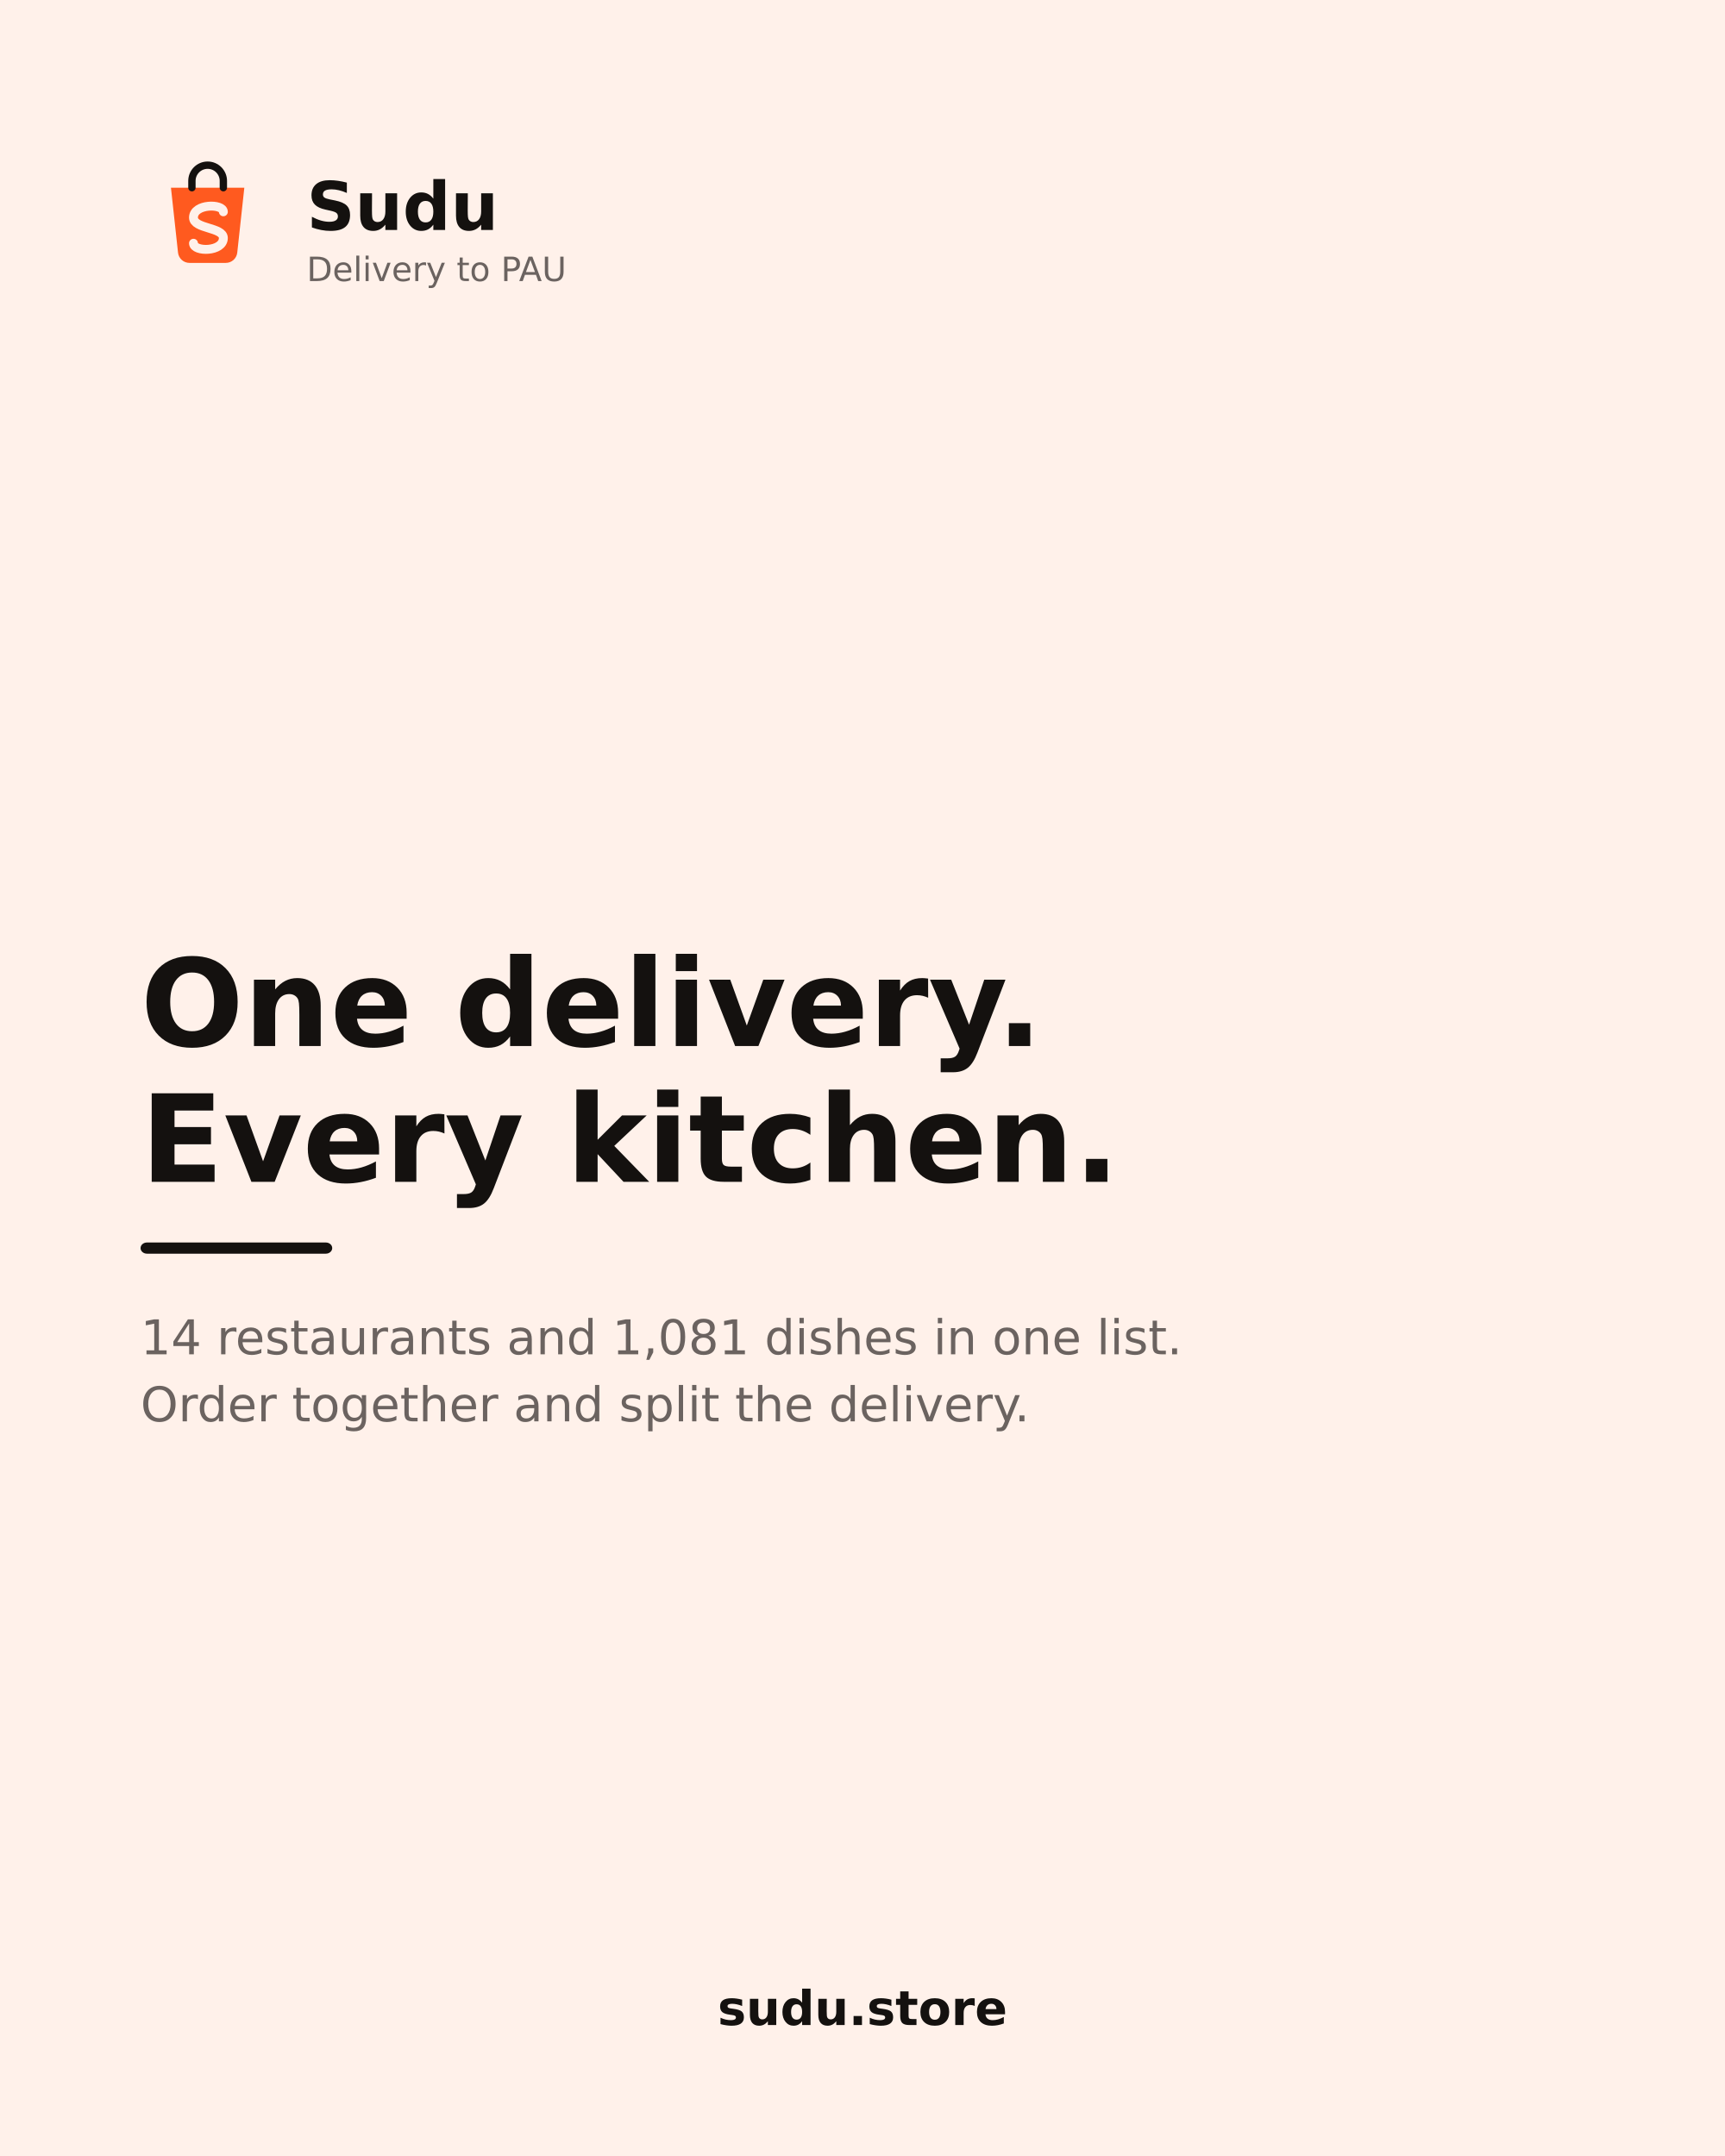
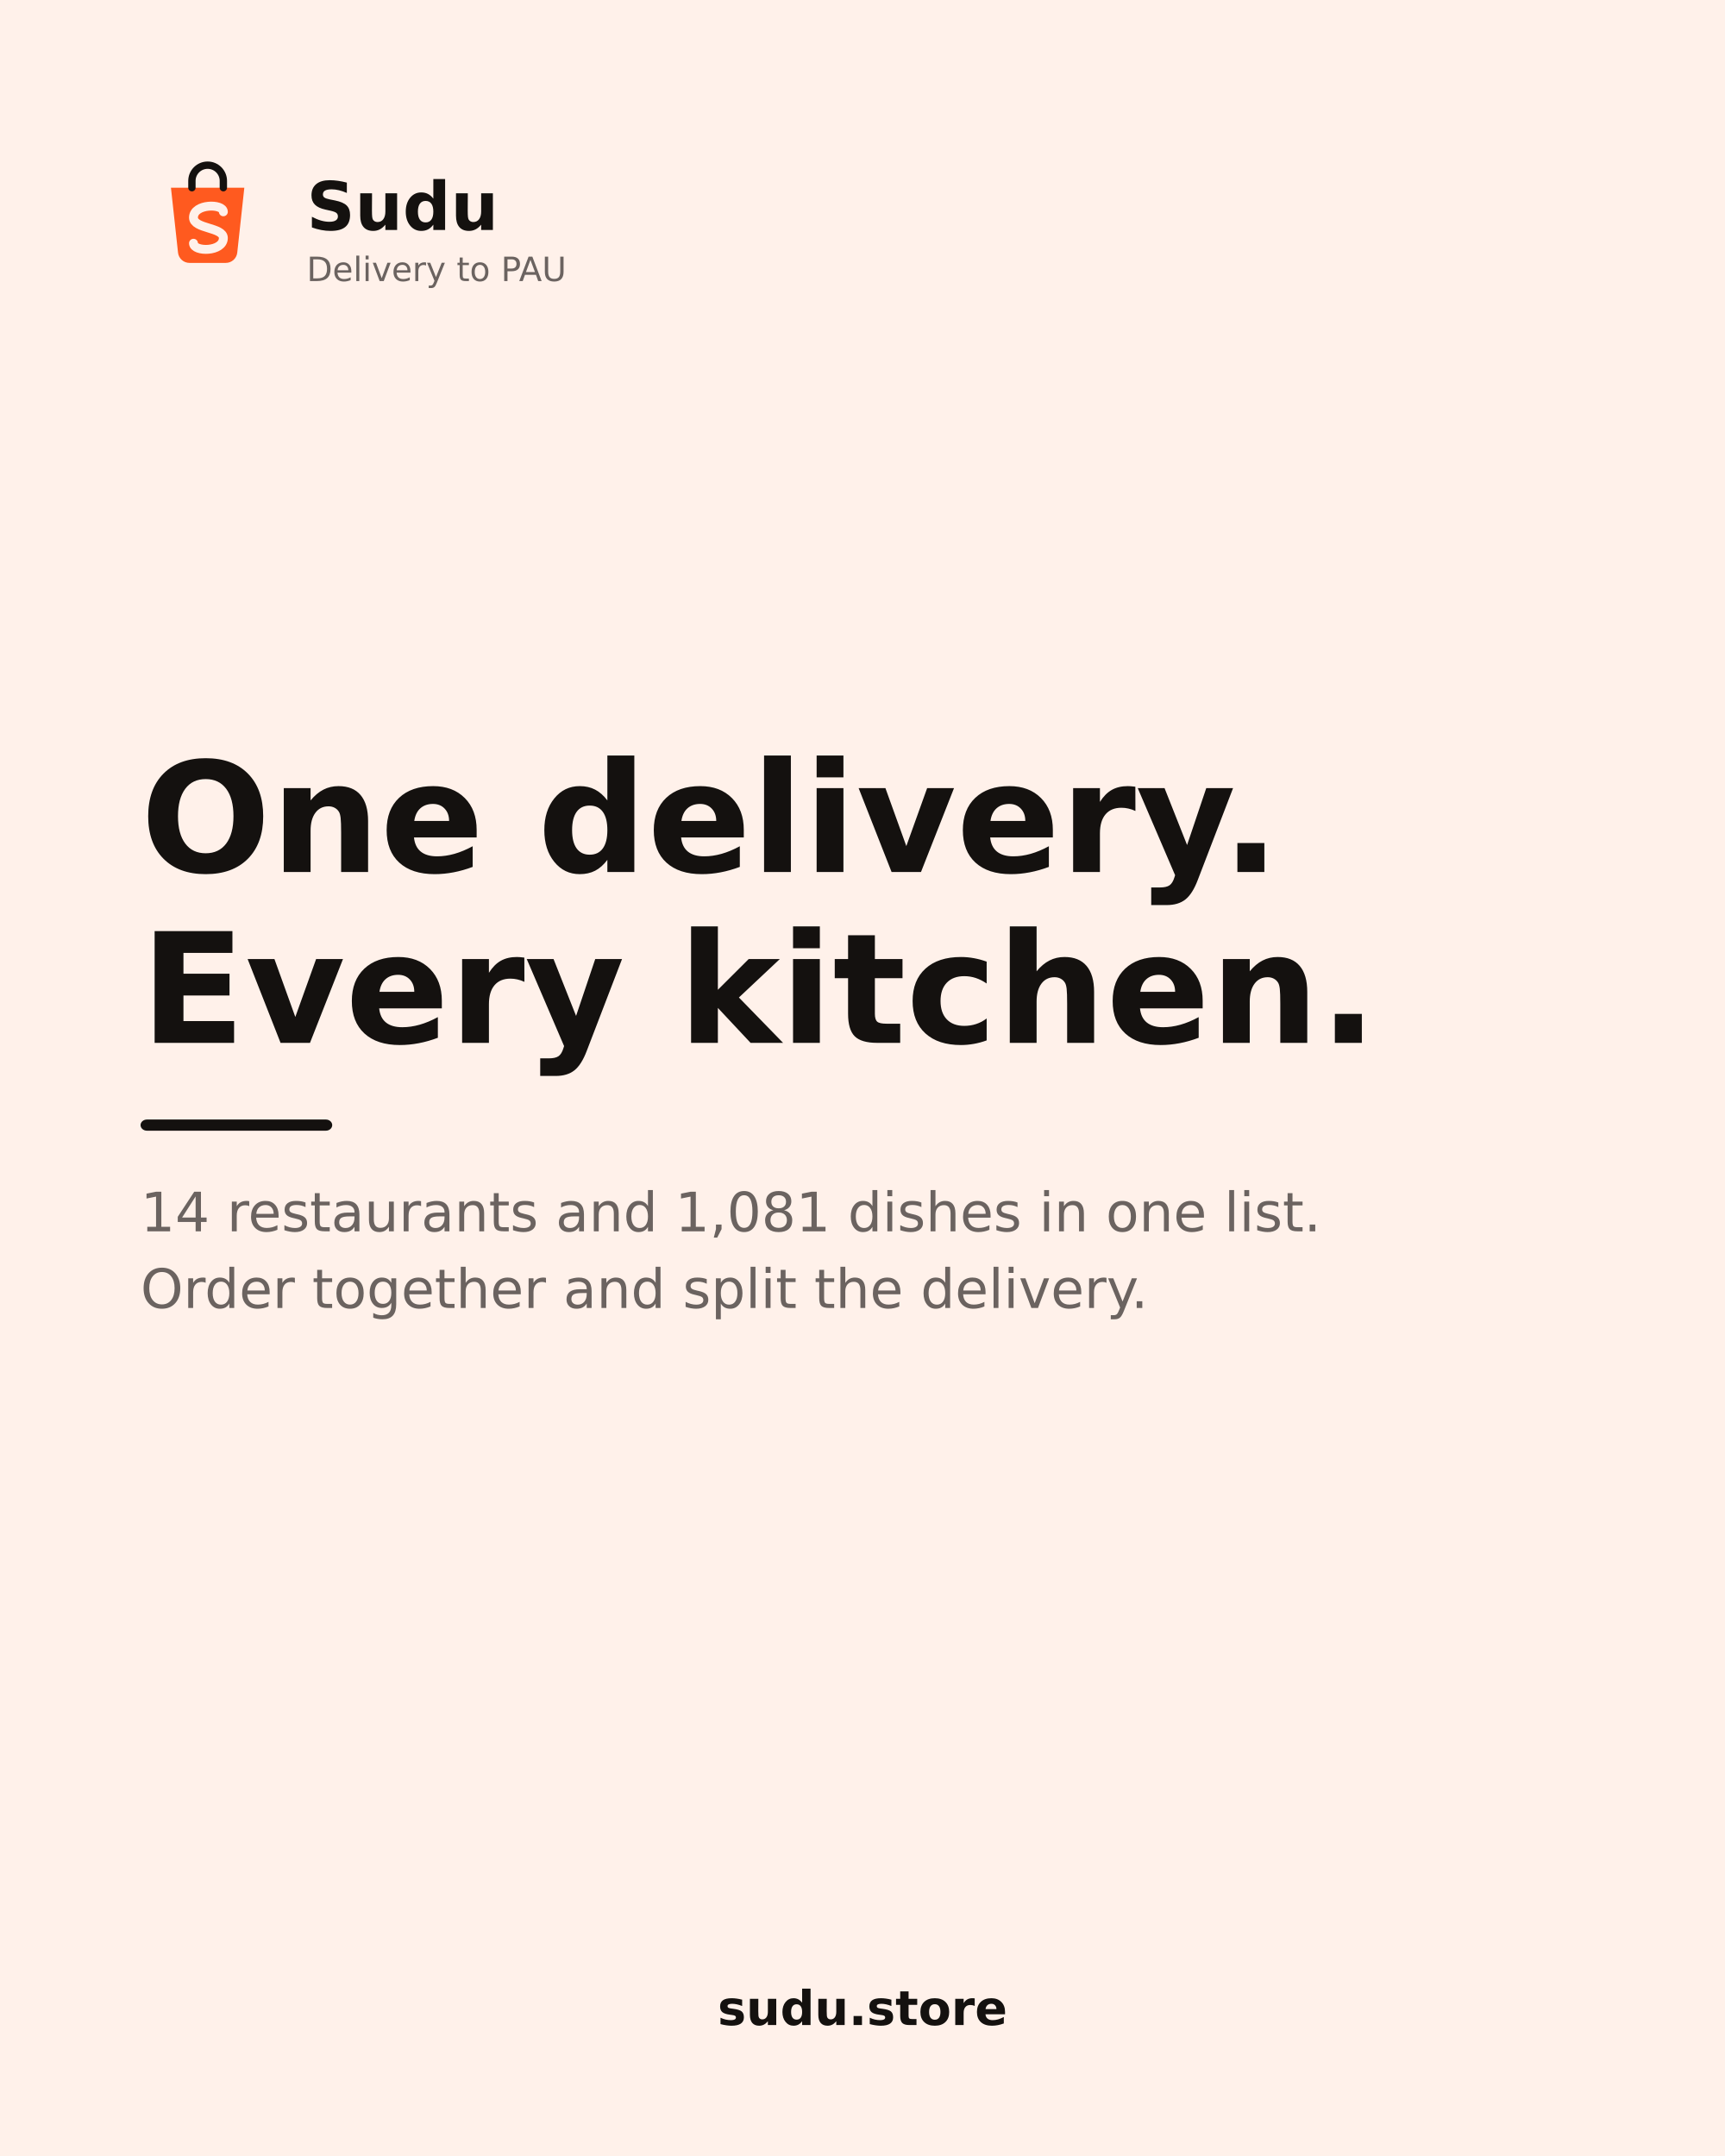
<svg xmlns="http://www.w3.org/2000/svg" width="1080" height="1350" viewBox="0 0 1080 1350">
  <rect width="1080" height="1350" fill="#fff1ea" />
  <g transform="translate(88 88) scale(0.1640625)">
    <rect width="512" height="512" rx="116" fill="#fff1ea" />
    <path d="M116 180h280l-27 248a44 44 0 0 1-44 39H187a44 44 0 0 1-44-39z" fill="#ff5a1f" />
    <path d="M196 180v-26a60 60 0 0 1 120 0v26" fill="none" stroke="#14110f" stroke-width="28" stroke-linecap="round" />
    <path d="M316 272C316 240 202 240 202 294C202 338 316 330 316 372C316 426 202 426 202 392" fill="none" stroke="#fff1ea" stroke-width="34" stroke-linecap="round" />
  </g>
  <text x="192" y="144" font-family="DejaVu Sans" font-size="42" font-weight="bold" fill="#14110f" text-anchor="start">Sudu</text>
  <text x="192" y="176" font-family="DejaVu Sans" font-size="21" font-weight="normal" fill="#6b6360" text-anchor="start">Delivery to PAU</text>
-   <text x="88" y="655" font-family="DejaVu Sans" font-size="76" font-weight="bold" fill="#14110f" text-anchor="start">One delivery.</text>
-   <text x="88" y="740" font-family="DejaVu Sans" font-size="76" font-weight="bold" fill="#14110f" text-anchor="start">Every kitchen.</text>
-   <rect x="88" y="778" width="120" height="7" rx="4" fill="#14110f" opacity="1" />
-   <text x="88" y="848" font-family="DejaVu Sans" font-size="30" font-weight="normal" fill="#6b6360" text-anchor="start">14 restaurants and 1,081 dishes in one list.</text>
-   <text x="88" y="890" font-family="DejaVu Sans" font-size="30" font-weight="normal" fill="#6b6360" text-anchor="start">Order together and split the delivery.</text>
+   <text x="88" y="546" font-family="DejaVu Sans" font-size="96" font-weight="bold" fill="#14110f" text-anchor="start">One delivery.</text>
+   <text x="88" y="653" font-family="DejaVu Sans" font-size="96" font-weight="bold" fill="#14110f" text-anchor="start">Every kitchen.</text>
+   <rect x="88" y="701" width="120" height="7" rx="4" fill="#14110f" opacity="1" />
+   <text x="88" y="771" font-family="DejaVu Sans" font-size="34" font-weight="normal" fill="#6b6360" text-anchor="start">14 restaurants and 1,081 dishes in one list.</text>
+   <text x="88" y="819" font-family="DejaVu Sans" font-size="34" font-weight="normal" fill="#6b6360" text-anchor="start">Order together and split the delivery.</text>
  <text x="540" y="1268" font-family="DejaVu Sans" font-size="30" font-weight="bold" fill="#14110f" text-anchor="middle">sudu.store</text>
</svg>
